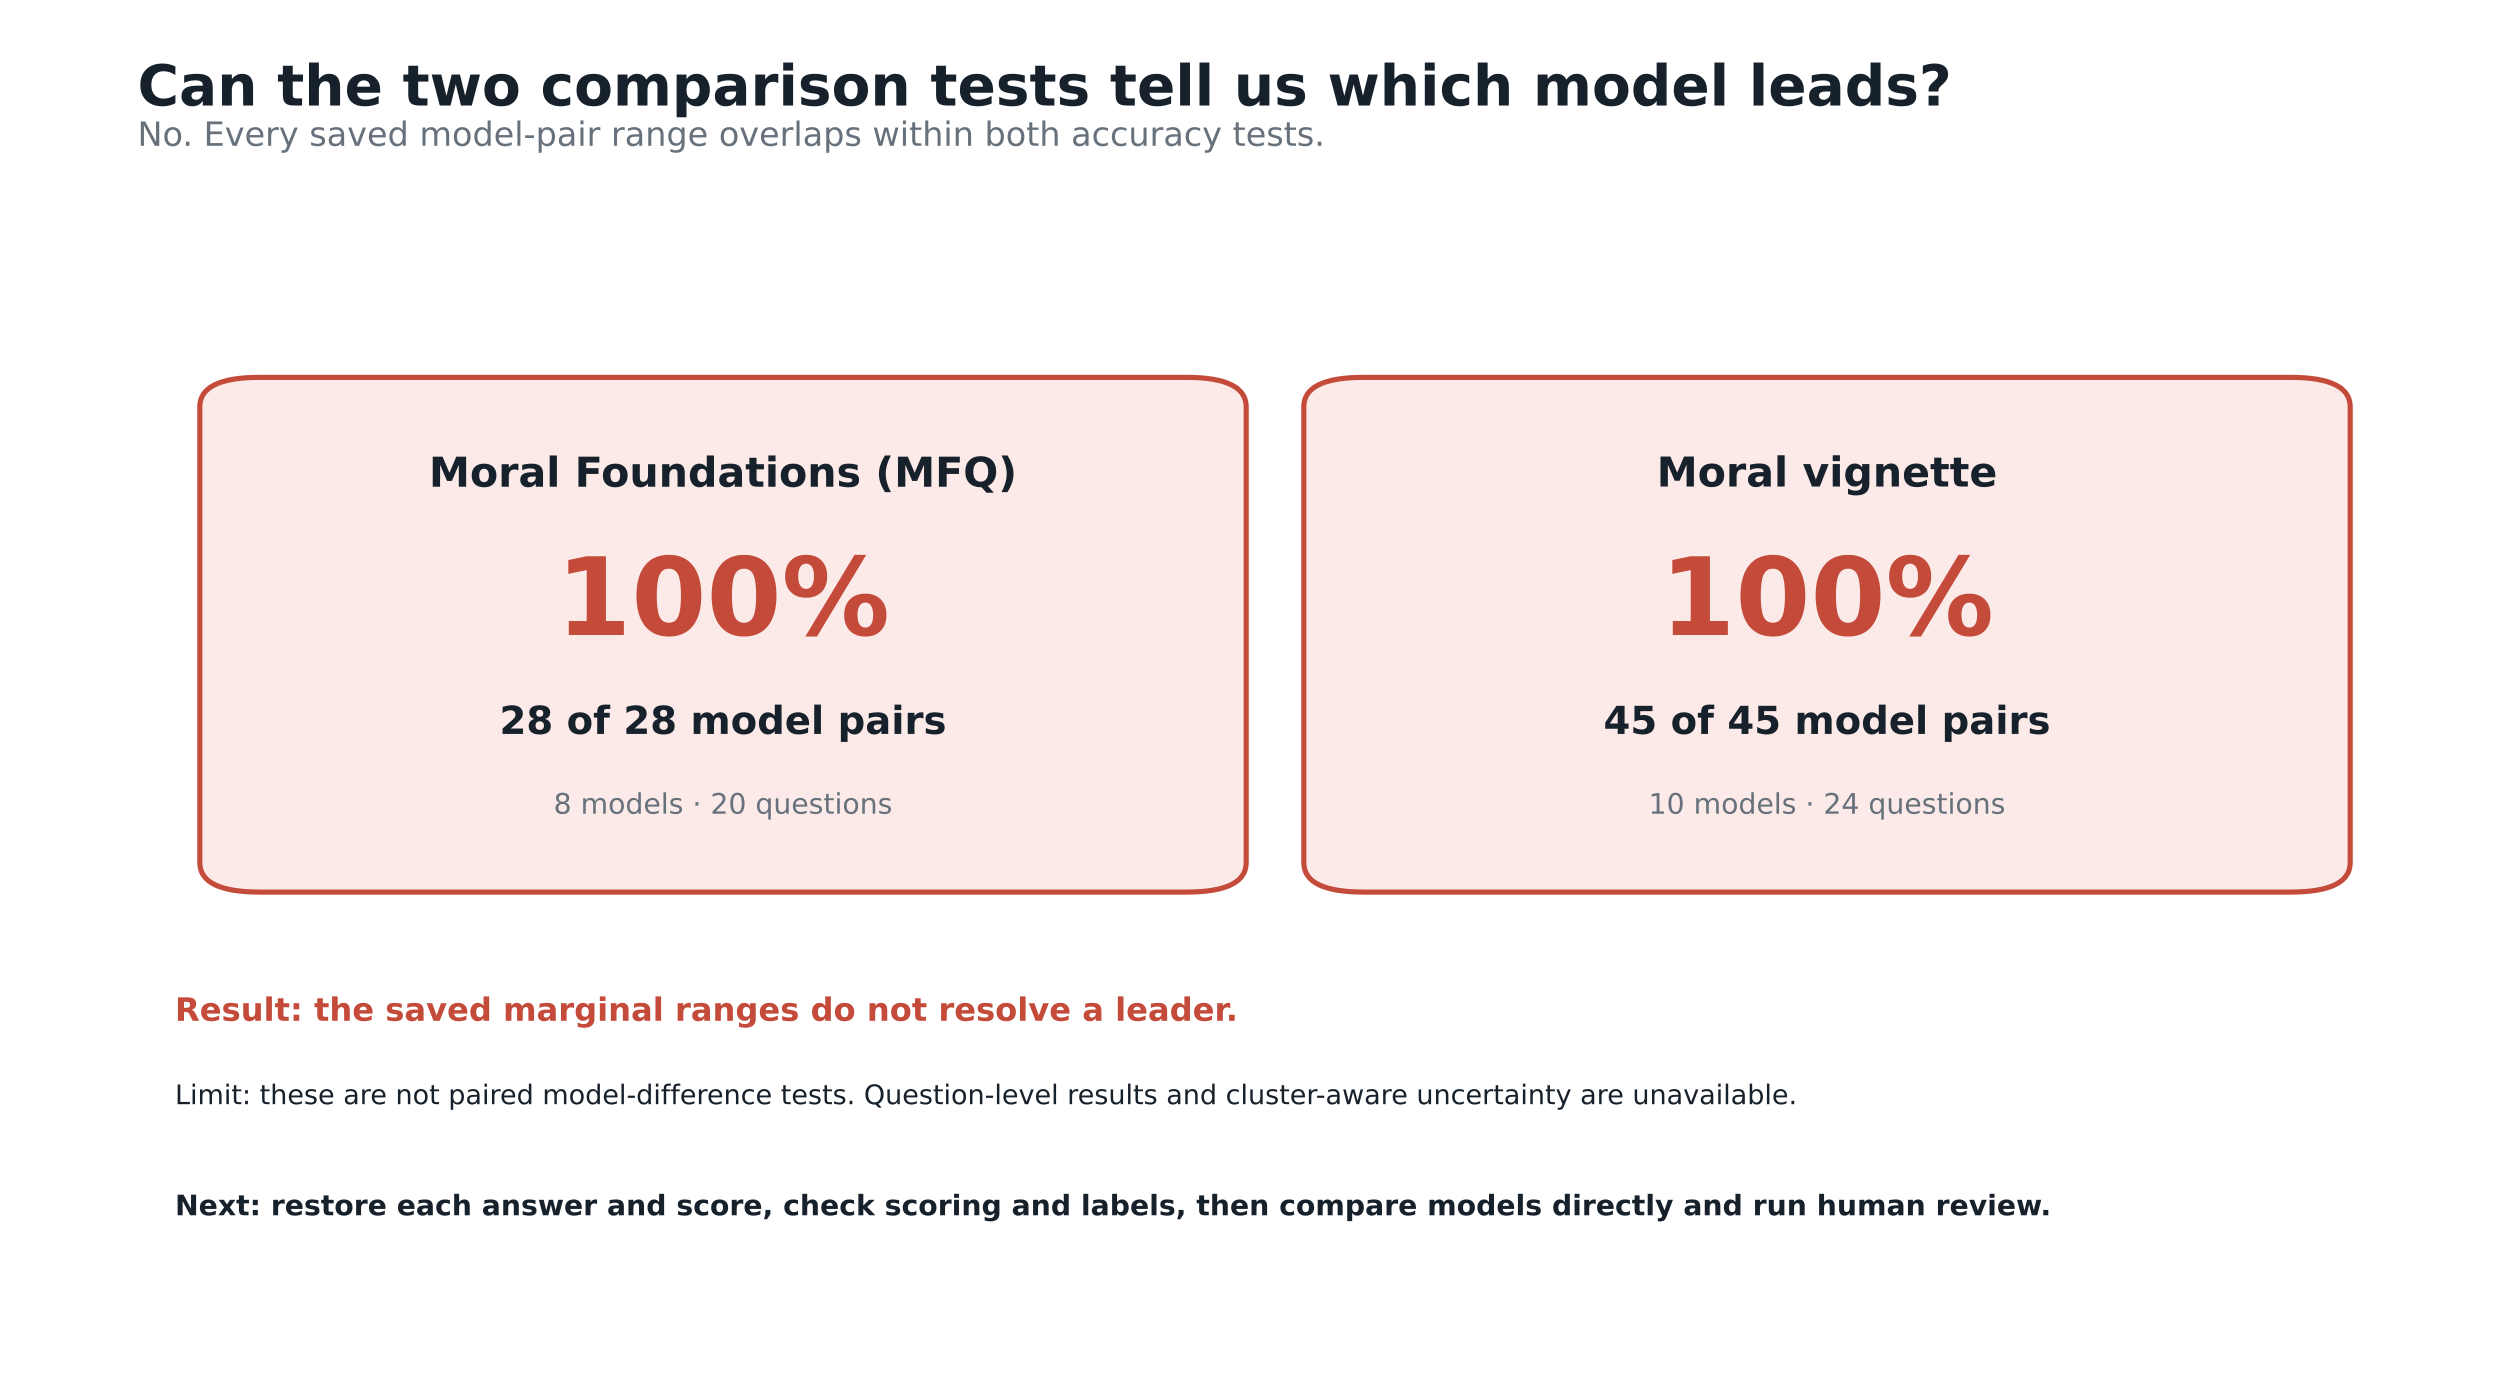
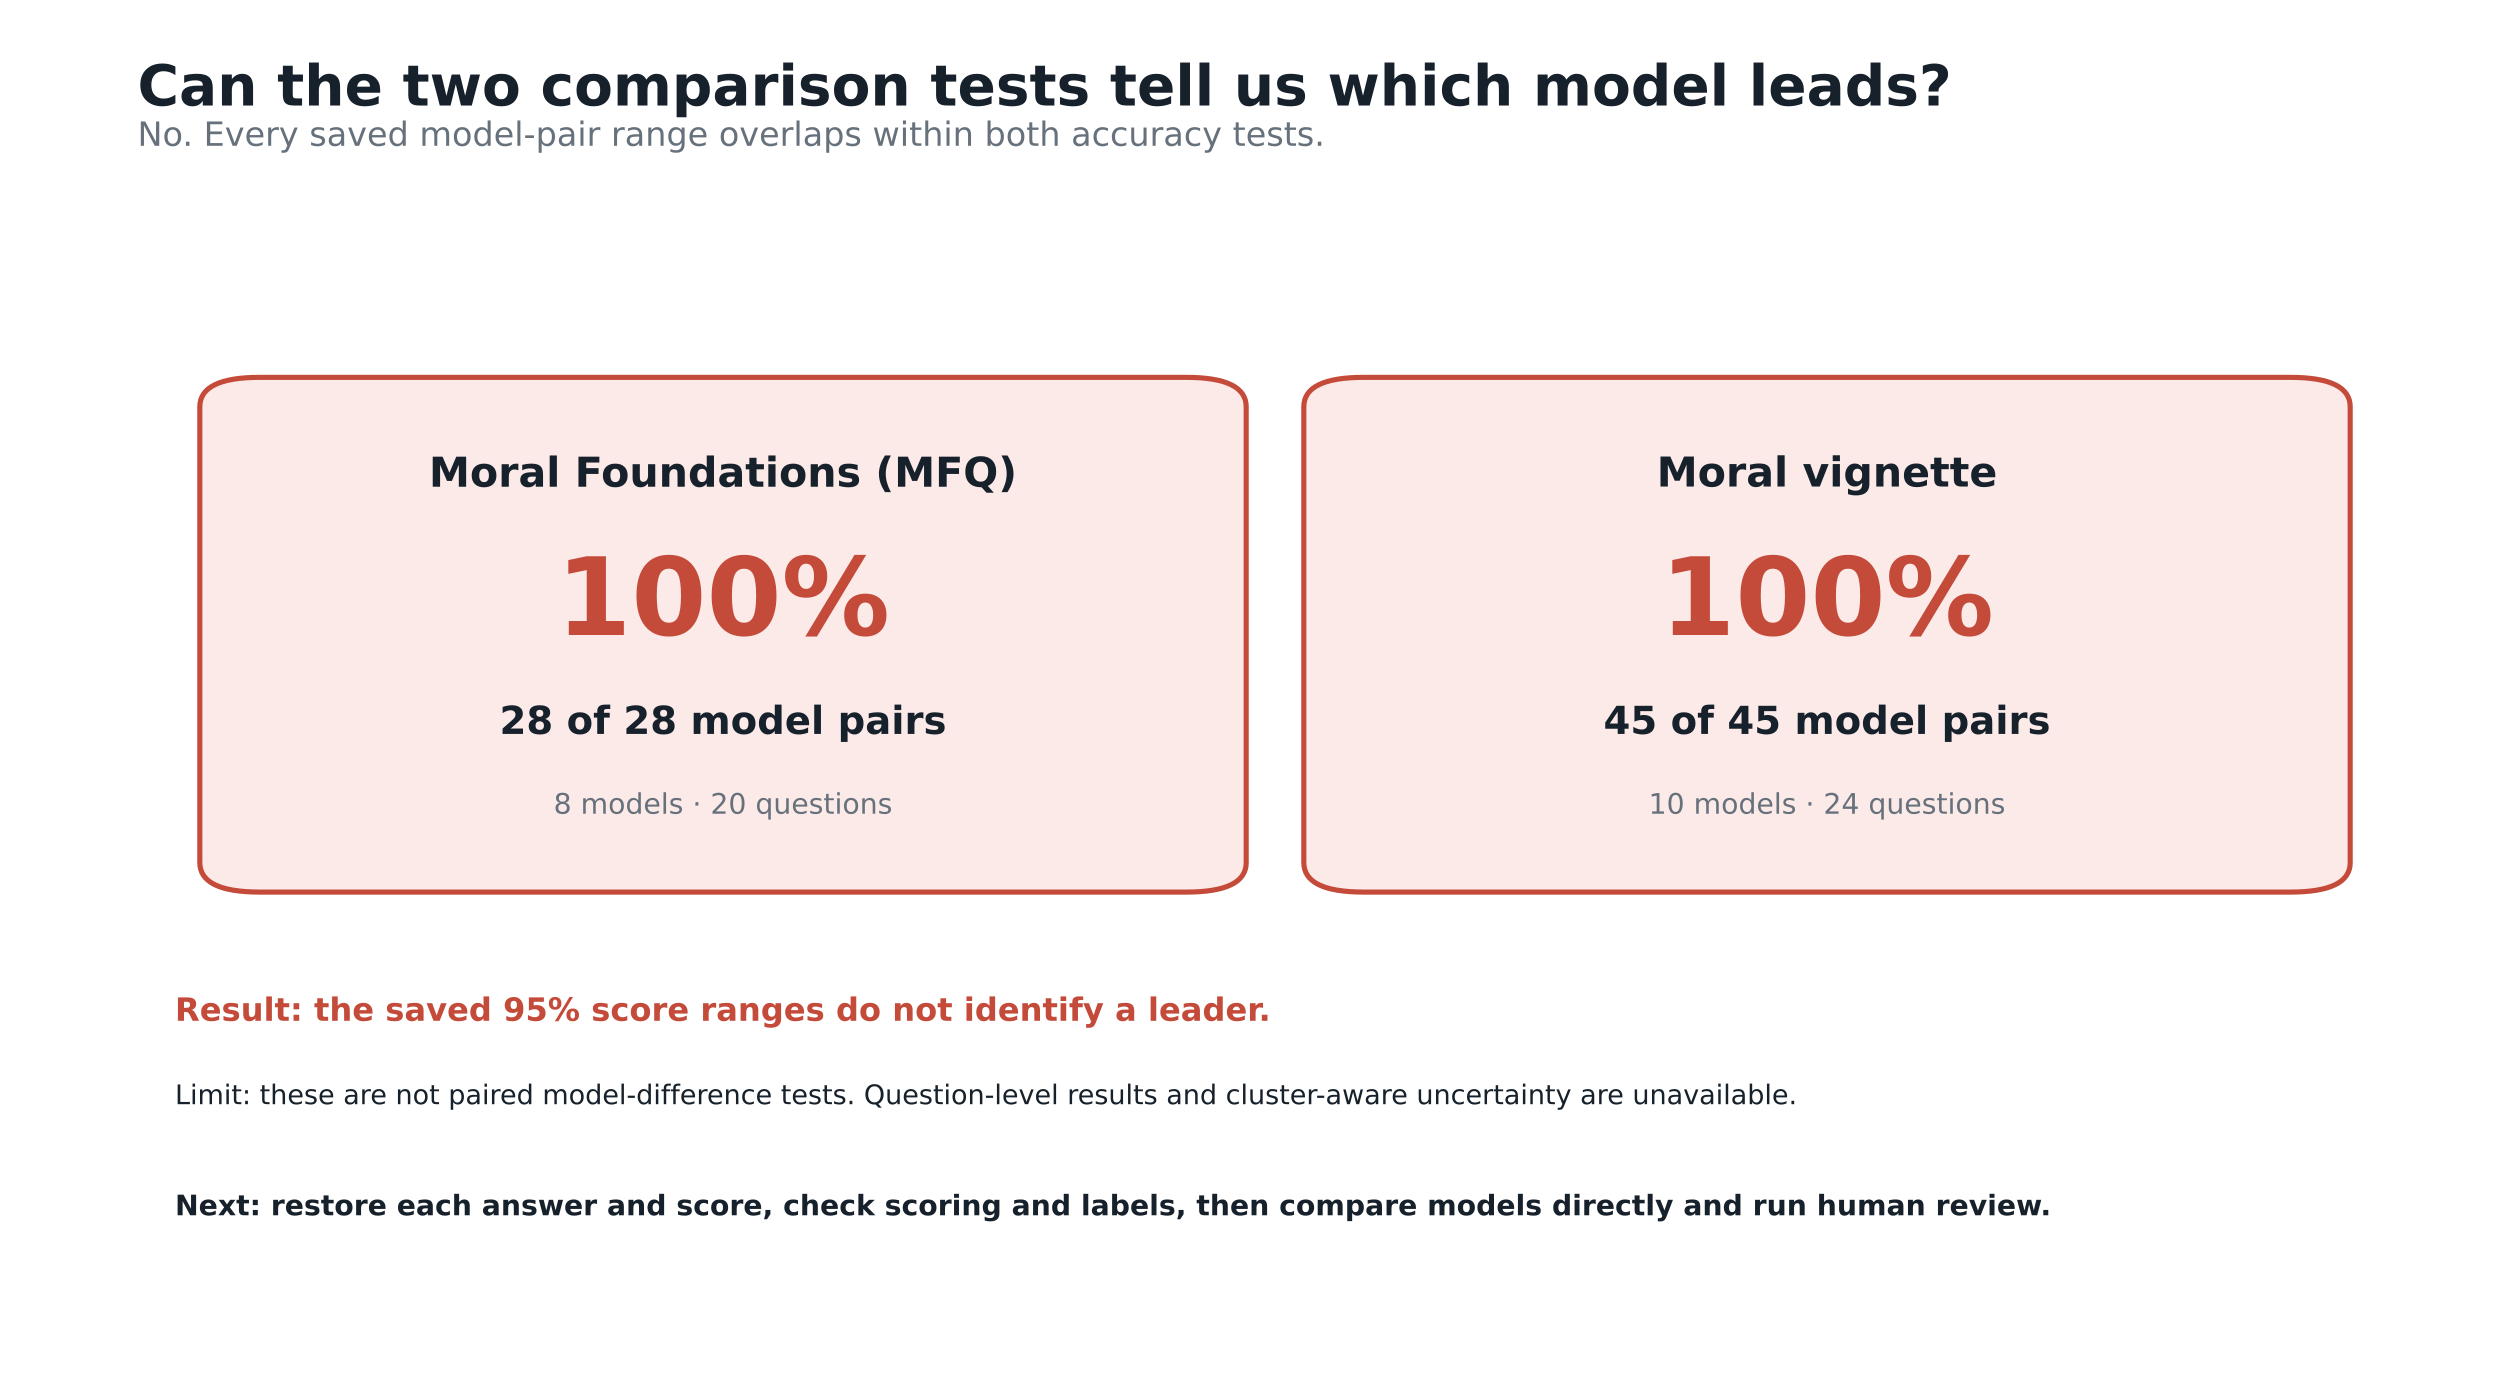
<svg xmlns="http://www.w3.org/2000/svg" width="972pt" height="540pt" viewBox="0 0 972 540" version="1.1">
  <defs>
    <style type="text/css">*{stroke-linejoin: round; stroke-linecap: butt}</style>
  </defs>
  <g id="figure_1">
    <g id="patch_1">
      <path d="M 0 540 L 972 540 L 972 0 L 0 0 z " style="fill: #ffffff" />
    </g>
    <g id="axes_1">
      <g id="patch_2">
        <path d="M 101.01 346.842 L 461.195 346.842 Q 484.523 346.842 484.523 335.367 L 484.523 158.193 Q 484.523 146.718 461.195 146.718 L 101.01 146.718 Q 77.682 146.718 77.682 158.193 L 77.682 335.367 Q 77.682 346.842 101.01 346.842 z " clip-path="url(#p936768af95)" style="fill: #fbeae7; stroke: #c44a3a; stroke-width: 2; stroke-linejoin: miter" />
      </g>
      <g id="patch_3">
        <path d="M 530.245 346.842 L 890.43 346.842 Q 913.758 346.842 913.758 335.367 L 913.758 158.193 Q 913.758 146.718 890.43 146.718 L 530.245 146.718 Q 506.917 146.718 506.917 158.193 L 506.917 335.367 Q 506.917 346.842 530.245 346.842 z " clip-path="url(#p936768af95)" style="fill: #fbeae7; stroke: #c44a3a; stroke-width: 2; stroke-linejoin: miter" />
      </g>
      <g id="text_1">
        <text style="fill: #17212b; font: 700 16px 'DejaVu Sans'; text-anchor: middle" x="281.102" y="189.23" transform="rotate(-0 281.1024 189.23)">Moral Foundations (MFQ)</text>
      </g>
      <g id="text_2">
        <text style="fill: #c44a3a; font: 700 42px 'DejaVu Sans'; text-anchor: middle" x="281.102" y="246.894" transform="rotate(-0 281.1024 246.8944)">100%</text>
      </g>
      <g id="text_3">
        <text style="fill: #17212b; font: 700 15px 'DejaVu Sans'; text-anchor: middle" x="281.102" y="285.344" transform="rotate(-0 281.1024 285.3441)">28 of 28 model pairs</text>
      </g>
      <g id="text_4">
        <text style="fill: #66717c; font: 11px 'DejaVu Sans'; text-anchor: middle" x="281.102" y="316.37" transform="rotate(-0 281.1024 316.3703)">8 models · 20 questions</text>
      </g>
      <g id="text_5">
        <text style="fill: #17212b; font: 700 16px 'DejaVu Sans'; text-anchor: middle" x="710.338" y="189.167" transform="rotate(-0 710.3376 189.1675)">Moral vignette</text>
      </g>
      <g id="text_6">
        <text style="fill: #c44a3a; font: 700 42px 'DejaVu Sans'; text-anchor: middle" x="710.338" y="246.894" transform="rotate(-0 710.3376 246.8944)">100%</text>
      </g>
      <g id="text_7">
        <text style="fill: #17212b; font: 700 15px 'DejaVu Sans'; text-anchor: middle" x="710.338" y="285.344" transform="rotate(-0 710.3376 285.3441)">45 of 45 model pairs</text>
      </g>
      <g id="text_8">
        <text style="fill: #66717c; font: 11px 'DejaVu Sans'; text-anchor: middle" x="710.338" y="316.37" transform="rotate(-0 710.3376 316.3703)">10 models · 24 questions</text>
      </g>
    </g>
    <g id="text_9">
      <text style="fill: #17212b; font: 700 22px 'DejaVu Sans'; text-anchor: start" x="53.46" y="41.017" transform="rotate(-0 53.46 41.01656)">Can the two comparison tests tell us which model leads?</text>
    </g>
    <g id="text_10">
      <text style="fill: #66717c; font: 13px 'DejaVu Sans'; text-anchor: start" x="53.46" y="56.7" transform="rotate(-0 53.46 56.7)">No. Every saved model-pair range overlaps within both accuracy tests.</text>
    </g>
    <g id="text_11">
-       <text style="fill: #c44a3a; font: 700 12.5px 'DejaVu Sans'; text-anchor: start" x="68.04" y="396.9" transform="rotate(-0 68.04 396.9)">Result: the saved marginal ranges do not resolve a leader.</text>
+       <text style="fill: #c44a3a; font: 700 12.5px 'DejaVu Sans'; text-anchor: start" x="68.04" y="396.9" transform="rotate(-0 68.04 396.9)">Result: the saved 95% score ranges do not identify a leader.</text>
    </g>
    <g id="text_12">
      <text style="fill: #17212b; font: 10.5px 'DejaVu Sans'; text-anchor: start" x="68.04" y="429.3" transform="rotate(-0 68.04 429.3)">Limit: these are not paired model-difference tests. Question-level results and cluster-aware uncertainty are unavailable.</text>
    </g>
    <g id="text_13">
      <text style="fill: #17212b; font: 700 11px 'DejaVu Sans'; text-anchor: start" x="68.04" y="472.5" transform="rotate(-0 68.04 472.5)">Next: restore each answer and score, check scoring and labels, then compare models directly and run human review.</text>
    </g>
  </g>
  <defs>
    <clipPath id="p936768af95">
      <rect x="29.16" y="54" width="933.12" height="459" />
    </clipPath>
  </defs>
</svg>
